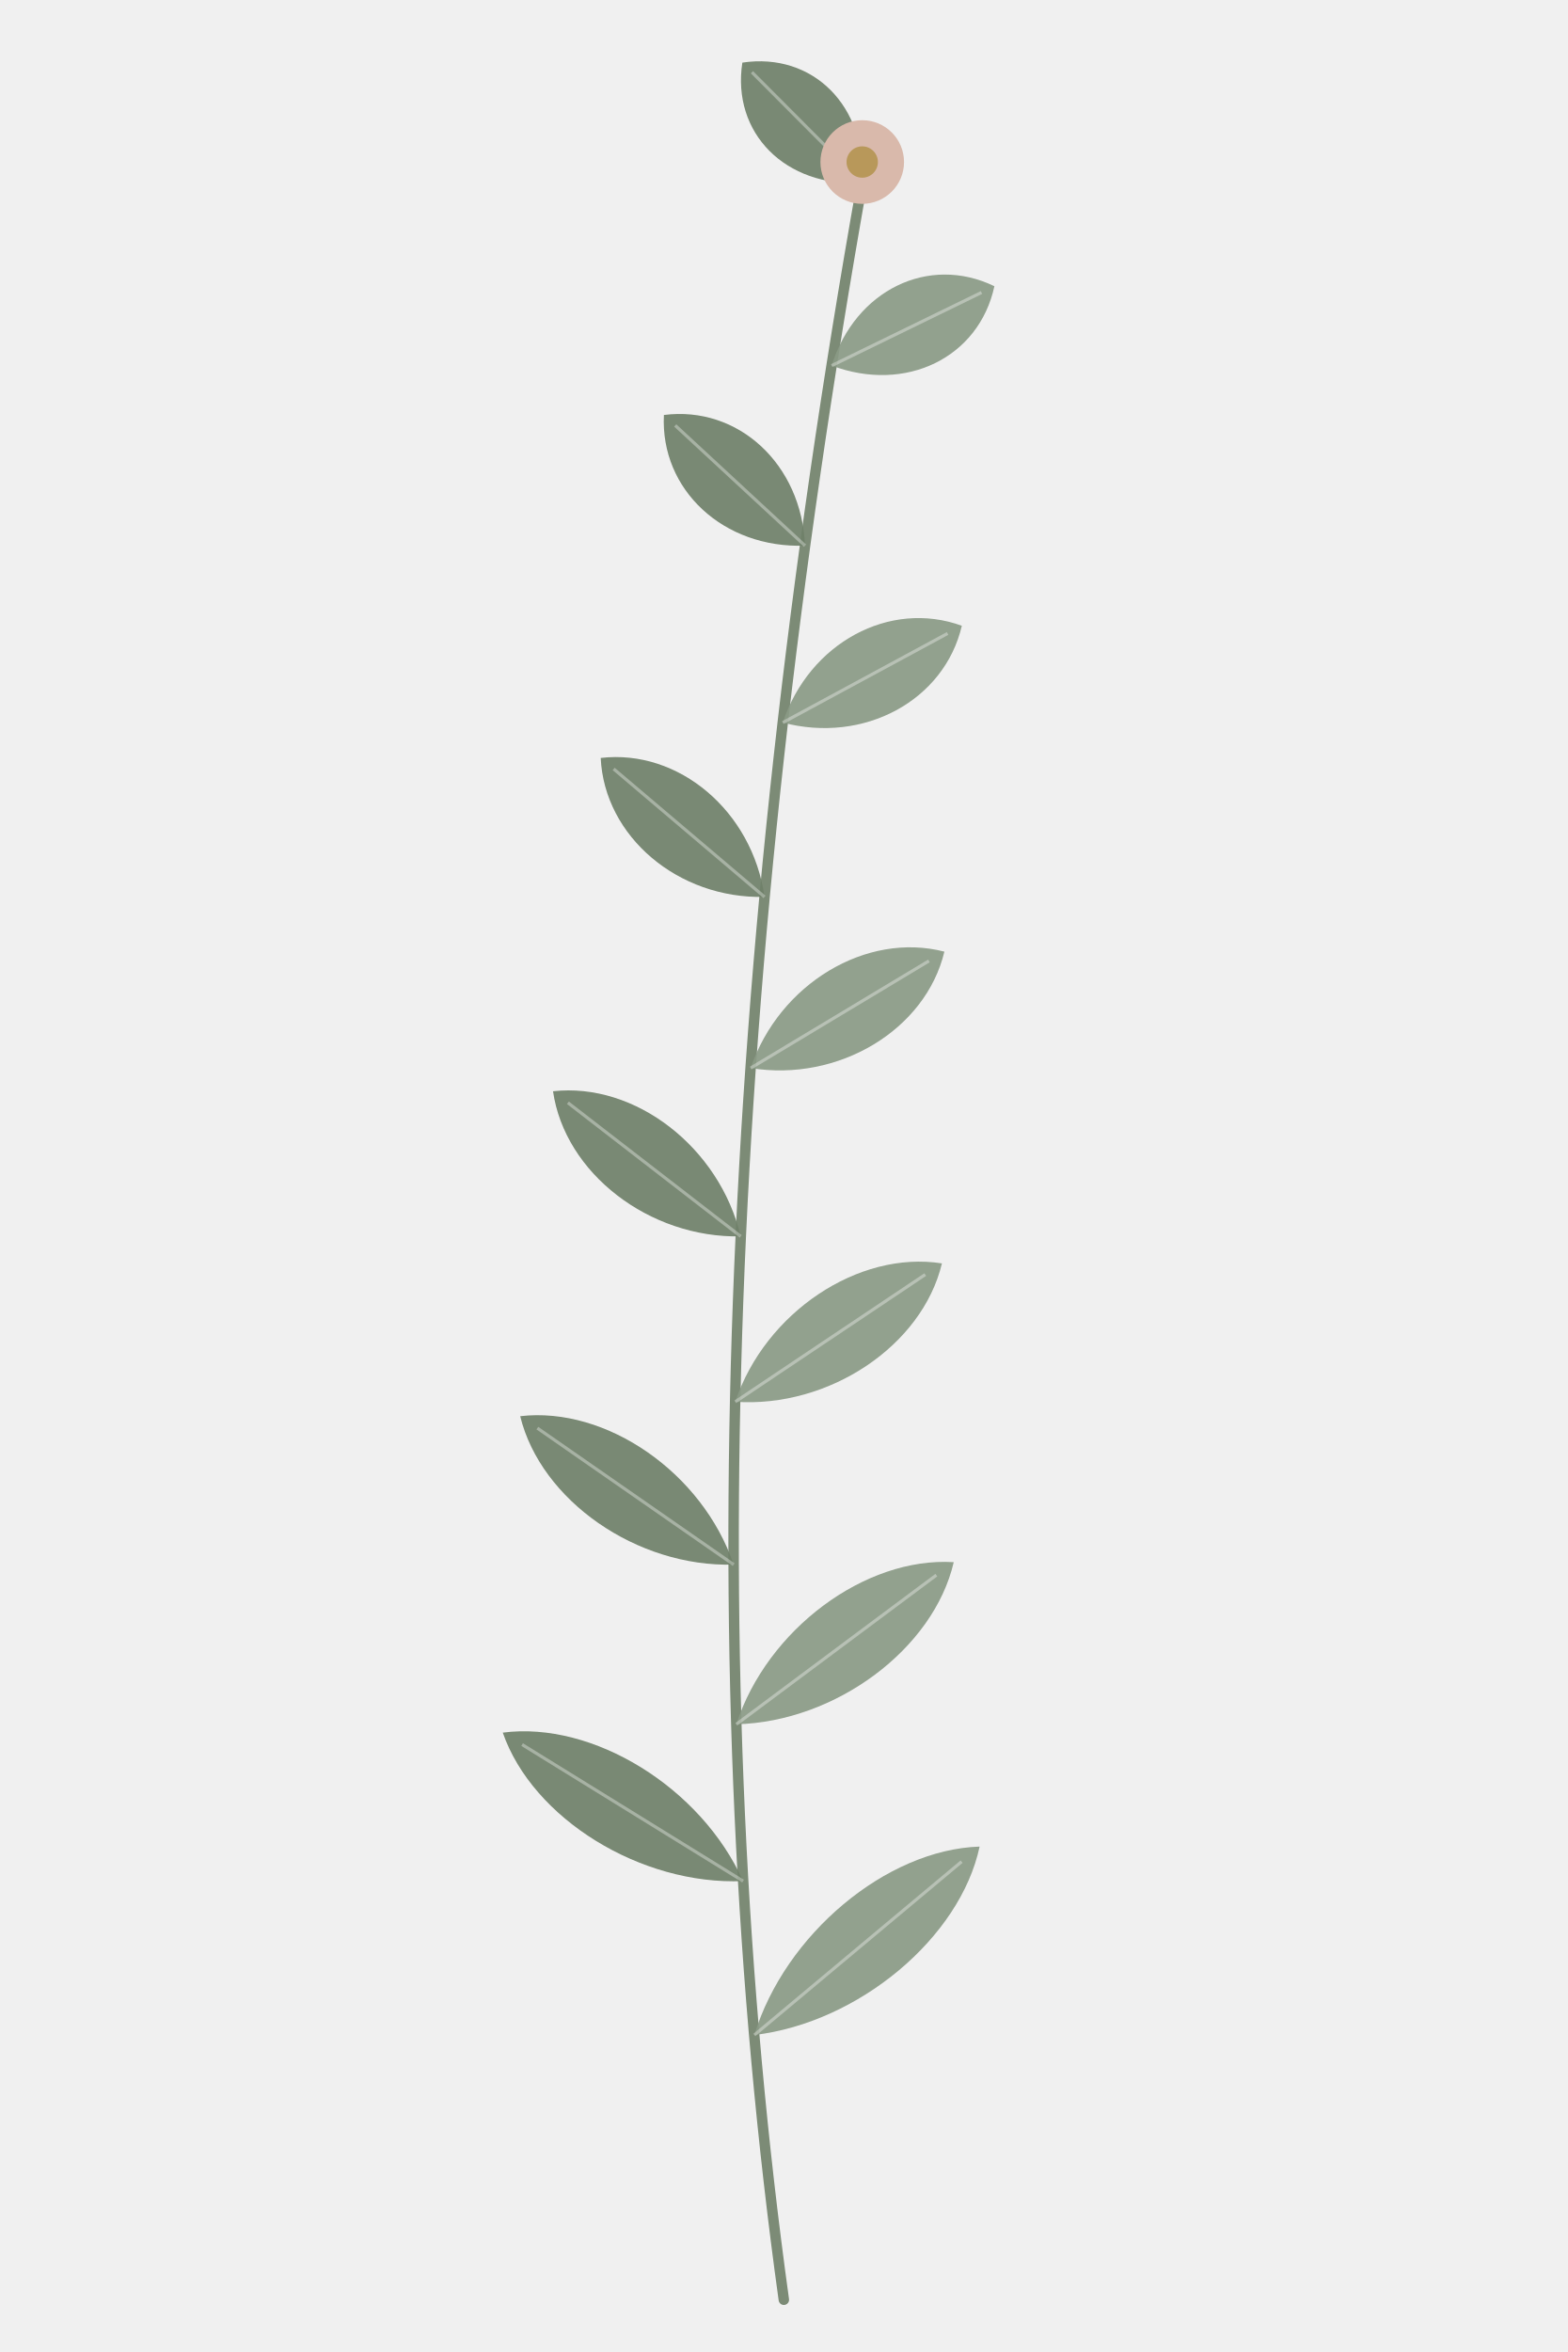
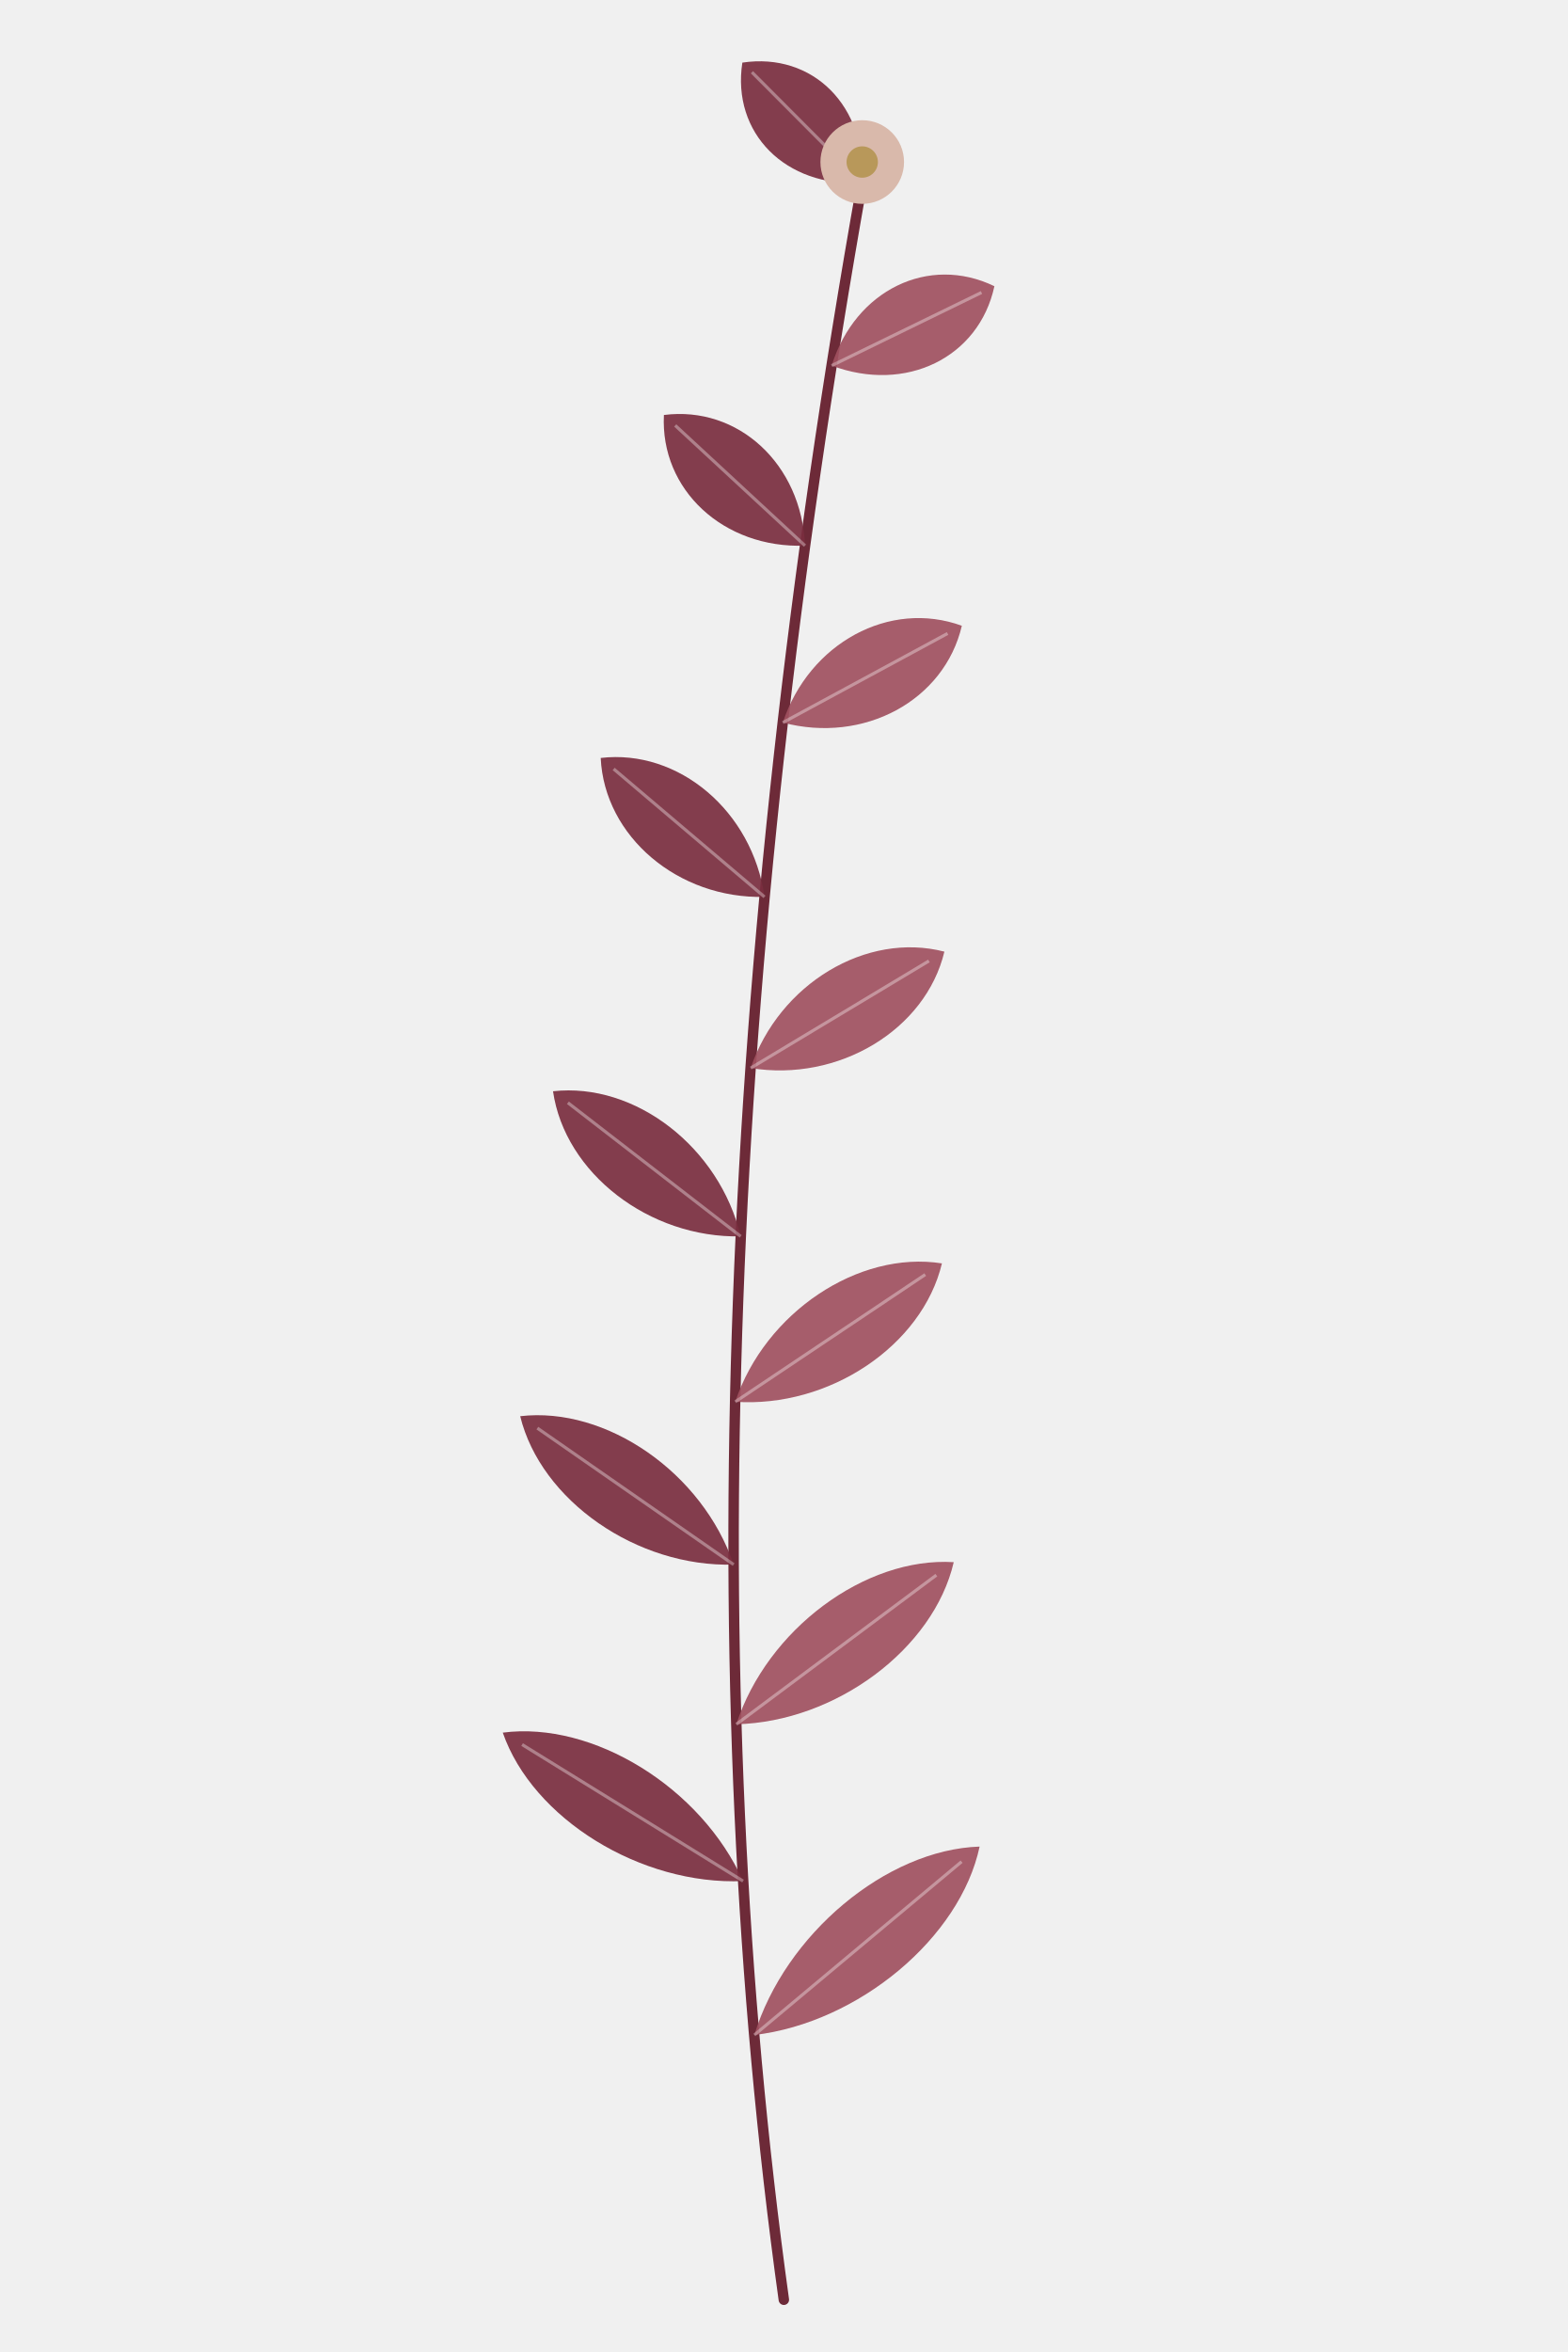
<svg xmlns="http://www.w3.org/2000/svg" viewBox="0 0 600 900" width="600" height="900" fill="none">
-   <path d="M300,880 Q250,520 330,70" stroke="#7C8B76" stroke-width="4" stroke-linecap="round" />
+   <path d="M300,880 Q250,520 330,70" stroke="#6D2A38" stroke-width="4" stroke-linecap="round" />
  <g transform="translate(288.7 778.7) rotate(-39.9)" opacity="0.92">
-     <path d="M0 0C33.7 -22 84.3 -22 112.4 0C84.3 22 33.7 22 0 0Z" fill="#8A9A86" />
+     <path d="M0 0C33.7 -22 84.3 -22 112.4 0C84.3 22 33.7 22 0 0Z" fill="#A0505F" />
    <path d="M0 0L103.4 0" stroke="#fff" stroke-opacity=".35" stroke-width="1.2" />
  </g>
  <g transform="translate(284.4 719.8) rotate(-148.3)" opacity="0.92">
-     <path d="M0 0C32.4 -22 81.1 -22 108.1 0C81.1 22 32.4 22 0 0Z" fill="#6F8069" />
+     <path d="M0 0C32.4 -22 81.1 -22 108.1 0C81.1 22 32.4 22 0 0Z" fill="#7A2E3F" />
    <path d="M0 0L99.4 0" stroke="#fff" stroke-opacity=".35" stroke-width="1.2" />
  </g>
  <g transform="translate(281.8 659.8) rotate(-36.7)" opacity="0.92">
-     <path d="M0 0C31.1 -22 77.8 -22 103.8 0C77.8 22 31.1 22 0 0Z" fill="#8A9A86" />
+     <path d="M0 0C31.1 -22 77.8 -22 103.8 0C77.8 22 31.1 22 0 0Z" fill="#A0505F" />
    <path d="M0 0L95.5 0" stroke="#fff" stroke-opacity=".35" stroke-width="1.2" />
  </g>
  <g transform="translate(280.8 598.7) rotate(-145.2)" opacity="0.92">
-     <path d="M0 0C29.8 -22 74.6 -22 99.5 0C74.6 22 29.8 22 0 0Z" fill="#6F8069" />
+     <path d="M0 0C29.8 -22 74.6 -22 99.5 0C74.6 22 29.8 22 0 0Z" fill="#7A2E3F" />
    <path d="M0 0L91.5 0" stroke="#fff" stroke-opacity=".35" stroke-width="1.2" />
  </g>
  <g transform="translate(281.4 536.4) rotate(-33.8)" opacity="0.92">
-     <path d="M0 0C28.5 -22 71.4 -22 95.2 0C71.4 22 28.5 22 0 0Z" fill="#8A9A86" />
+     <path d="M0 0C28.5 -22 71.4 -22 95.2 0C71.4 22 28.5 22 0 0Z" fill="#A0505F" />
    <path d="M0 0L87.5 0" stroke="#fff" stroke-opacity=".35" stroke-width="1.2" />
  </g>
  <g transform="translate(283.5 473.1) rotate(-142.3)" opacity="0.92">
-     <path d="M0 0C27.3 -22 68.1 -22 90.8 0C68.1 22 27.3 22 0 0Z" fill="#6F8069" />
+     <path d="M0 0C27.3 -22 68.1 -22 90.8 0C68.1 22 27.3 22 0 0Z" fill="#7A2E3F" />
    <path d="M0 0L83.6 0" stroke="#fff" stroke-opacity=".35" stroke-width="1.2" />
  </g>
  <g transform="translate(287.3 408.7) rotate(-31)" opacity="0.92">
-     <path d="M0 0C26 -22 64.9 -22 86.5 0C64.9 22 26 22 0 0Z" fill="#8A9A86" />
+     <path d="M0 0C26 -22 64.9 -22 86.5 0C64.9 22 26 22 0 0Z" fill="#A0505F" />
    <path d="M0 0L79.6 0" stroke="#fff" stroke-opacity=".35" stroke-width="1.2" />
  </g>
  <g transform="translate(292.6 343.2) rotate(-139.7)" opacity="0.92">
-     <path d="M0 0C24.7 -22 61.7 -22 82.2 0C61.7 22 24.7 22 0 0Z" fill="#6F8069" />
+     <path d="M0 0C24.7 -22 61.7 -22 82.2 0C61.7 22 24.7 22 0 0Z" fill="#7A2E3F" />
    <path d="M0 0L75.7 0" stroke="#fff" stroke-opacity=".35" stroke-width="1.2" />
  </g>
  <g transform="translate(299.6 276.5) rotate(-28.4)" opacity="0.92">
-     <path d="M0 0C23.4 -22 58.4 -22 77.9 0C58.4 22 23.4 22 0 0Z" fill="#8A9A86" />
+     <path d="M0 0C23.4 -22 58.4 -22 77.9 0C58.4 22 23.4 22 0 0Z" fill="#A0505F" />
    <path d="M0 0L71.7 0" stroke="#fff" stroke-opacity=".35" stroke-width="1.2" />
  </g>
  <g transform="translate(308.1 208.8) rotate(-137.2)" opacity="0.92">
-     <path d="M0 0C22.1 -22 55.2 -22 73.6 0C55.2 22 22.1 22 0 0Z" fill="#6F8069" />
+     <path d="M0 0C22.1 -22 55.2 -22 73.6 0C55.2 22 22.1 22 0 0Z" fill="#7A2E3F" />
    <path d="M0 0L67.7 0" stroke="#fff" stroke-opacity=".35" stroke-width="1.2" />
  </g>
  <g transform="translate(318.3 139.9) rotate(-26)" opacity="0.92">
-     <path d="M0 0C20.8 -22 52 -22 69.3 0C52 22 20.8 22 0 0Z" fill="#8A9A86" />
+     <path d="M0 0C20.8 -22 52 -22 69.3 0C52 22 20.8 22 0 0Z" fill="#A0505F" />
    <path d="M0 0L63.8 0" stroke="#fff" stroke-opacity=".35" stroke-width="1.2" />
  </g>
  <g transform="translate(330 70) rotate(-134.9)" opacity="0.92">
-     <path d="M0 0C19.5 -22 48.8 -22 65 0C48.8 22 19.5 22 0 0Z" fill="#6F8069" />
+     <path d="M0 0C19.5 -22 48.8 -22 65 0C48.8 22 19.5 22 0 0Z" fill="#7A2E3F" />
    <path d="M0 0L59.8 0" stroke="#fff" stroke-opacity=".35" stroke-width="1.2" />
  </g>
  <circle cx="330" cy="62" r="16" fill="#D9B9AB" />
  <circle cx="330" cy="62" r="6" fill="#B8985A" />
</svg>
